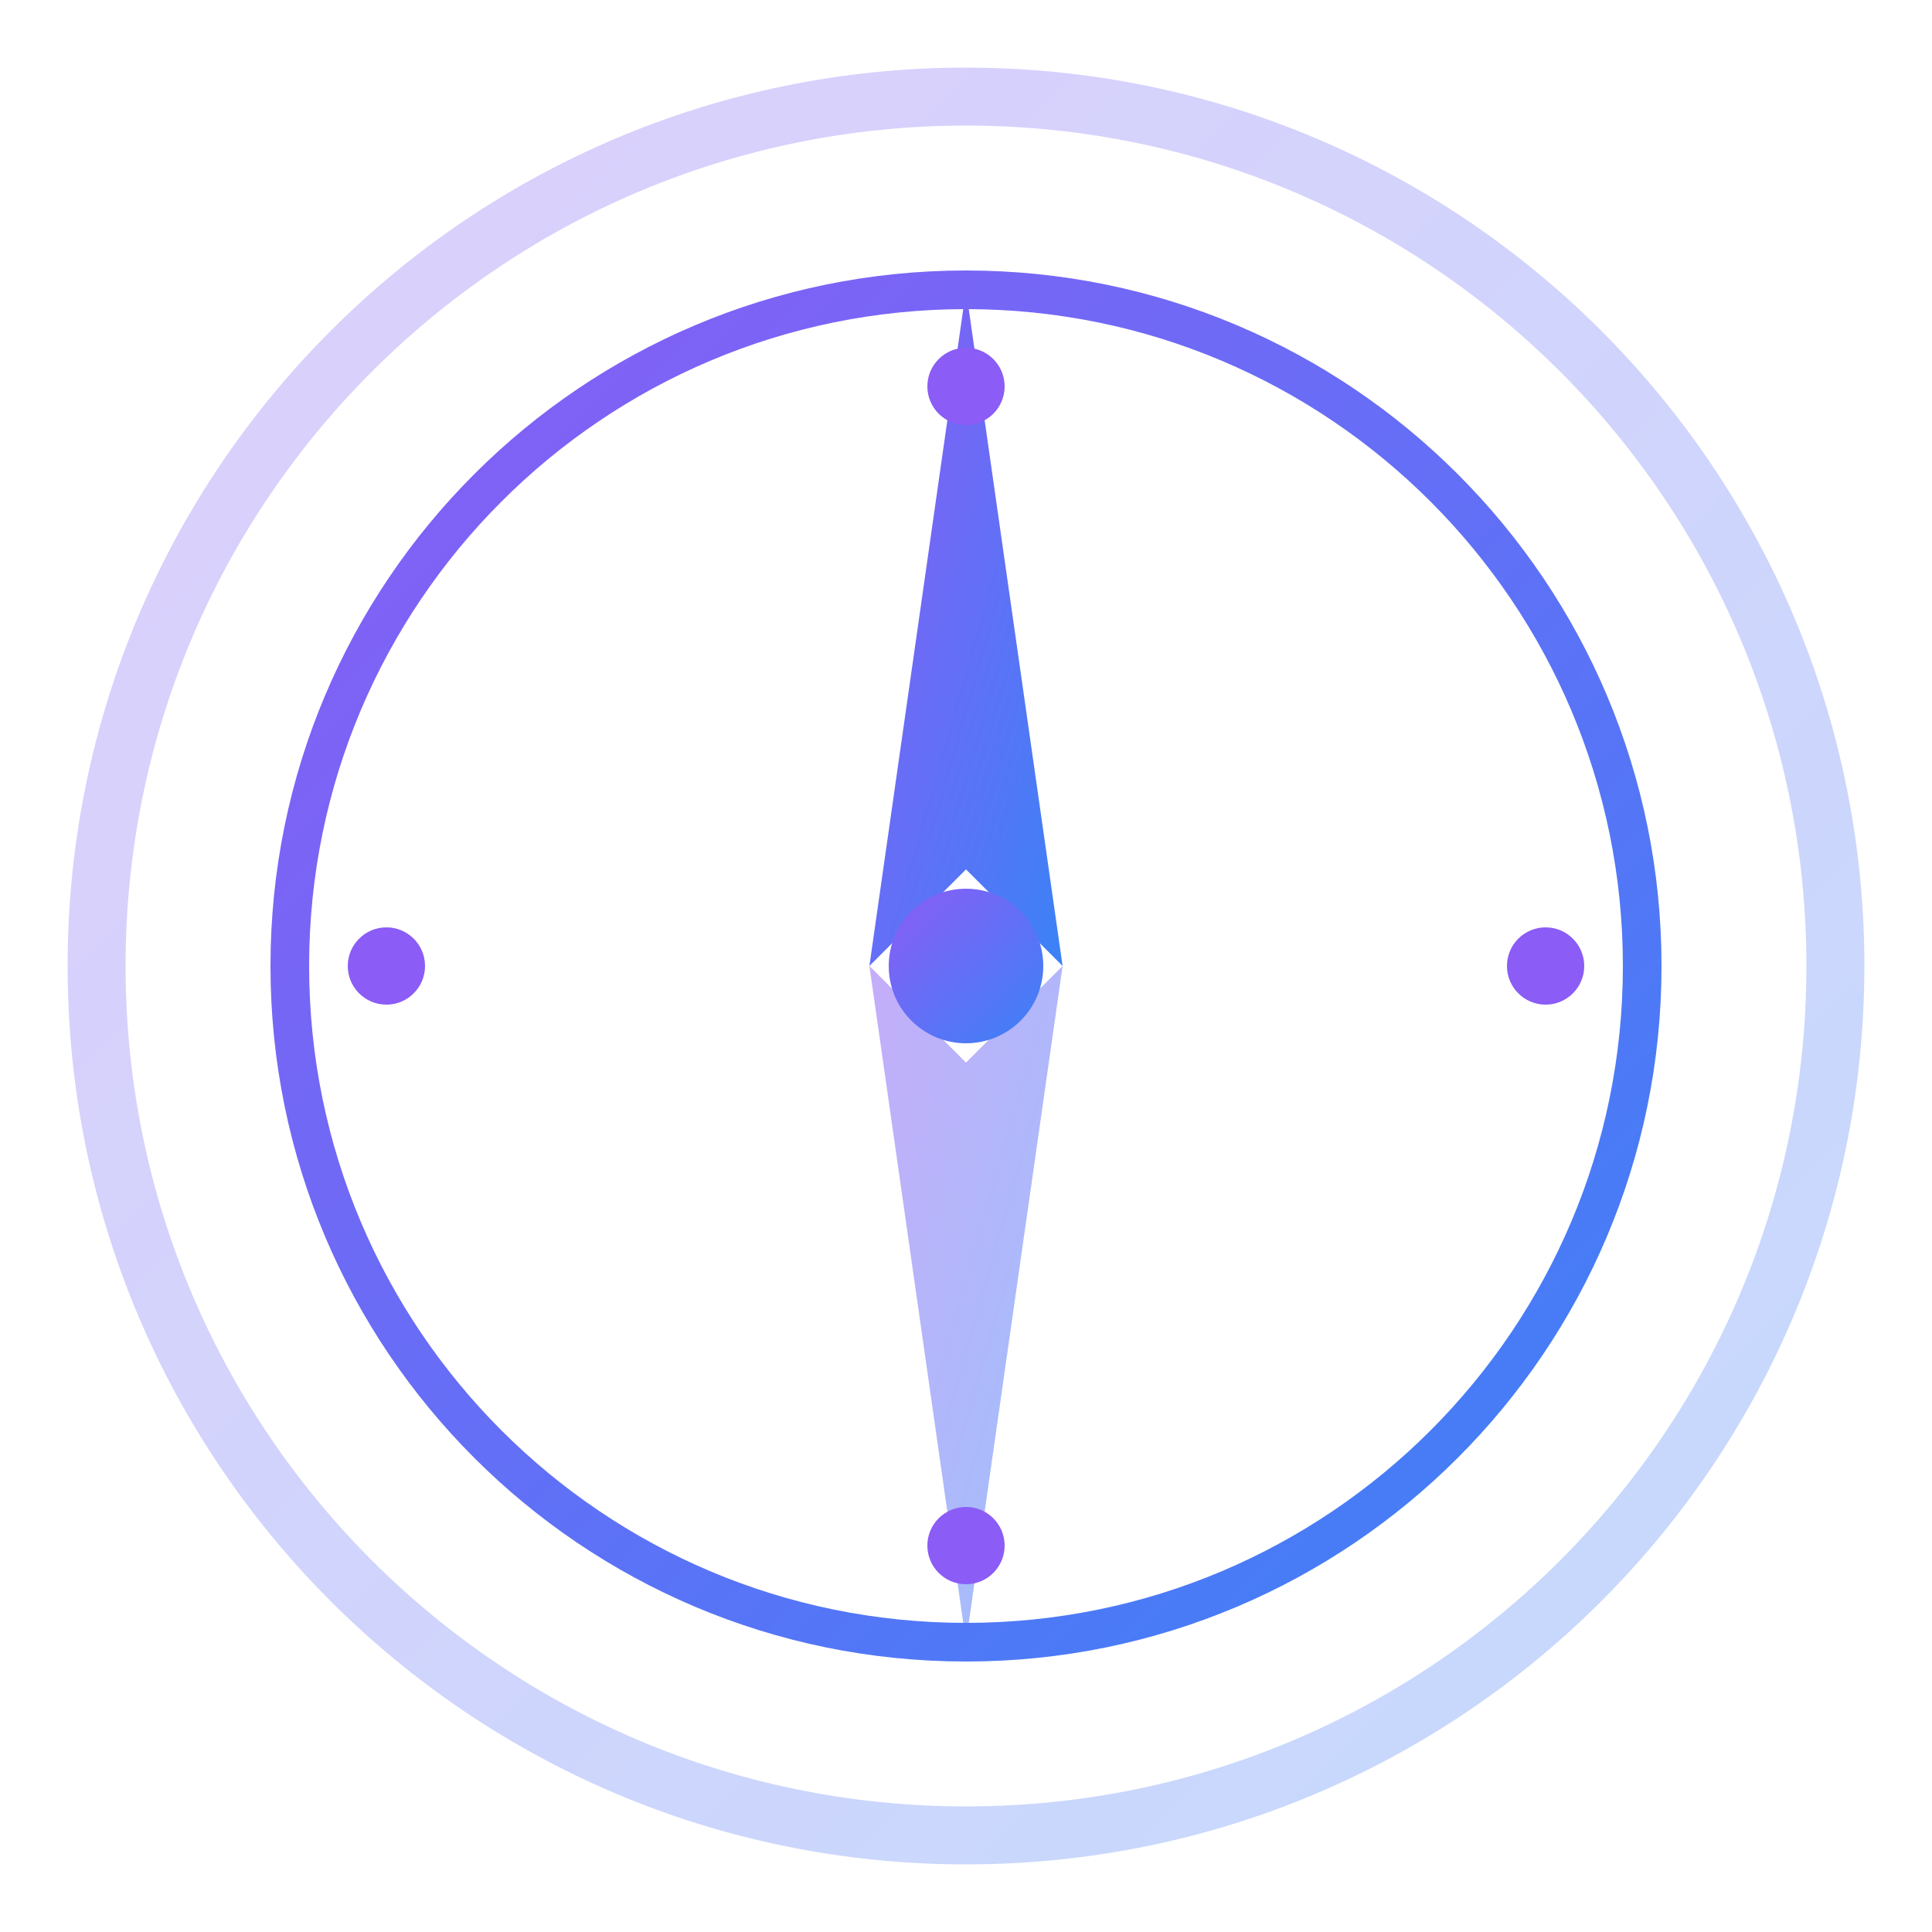
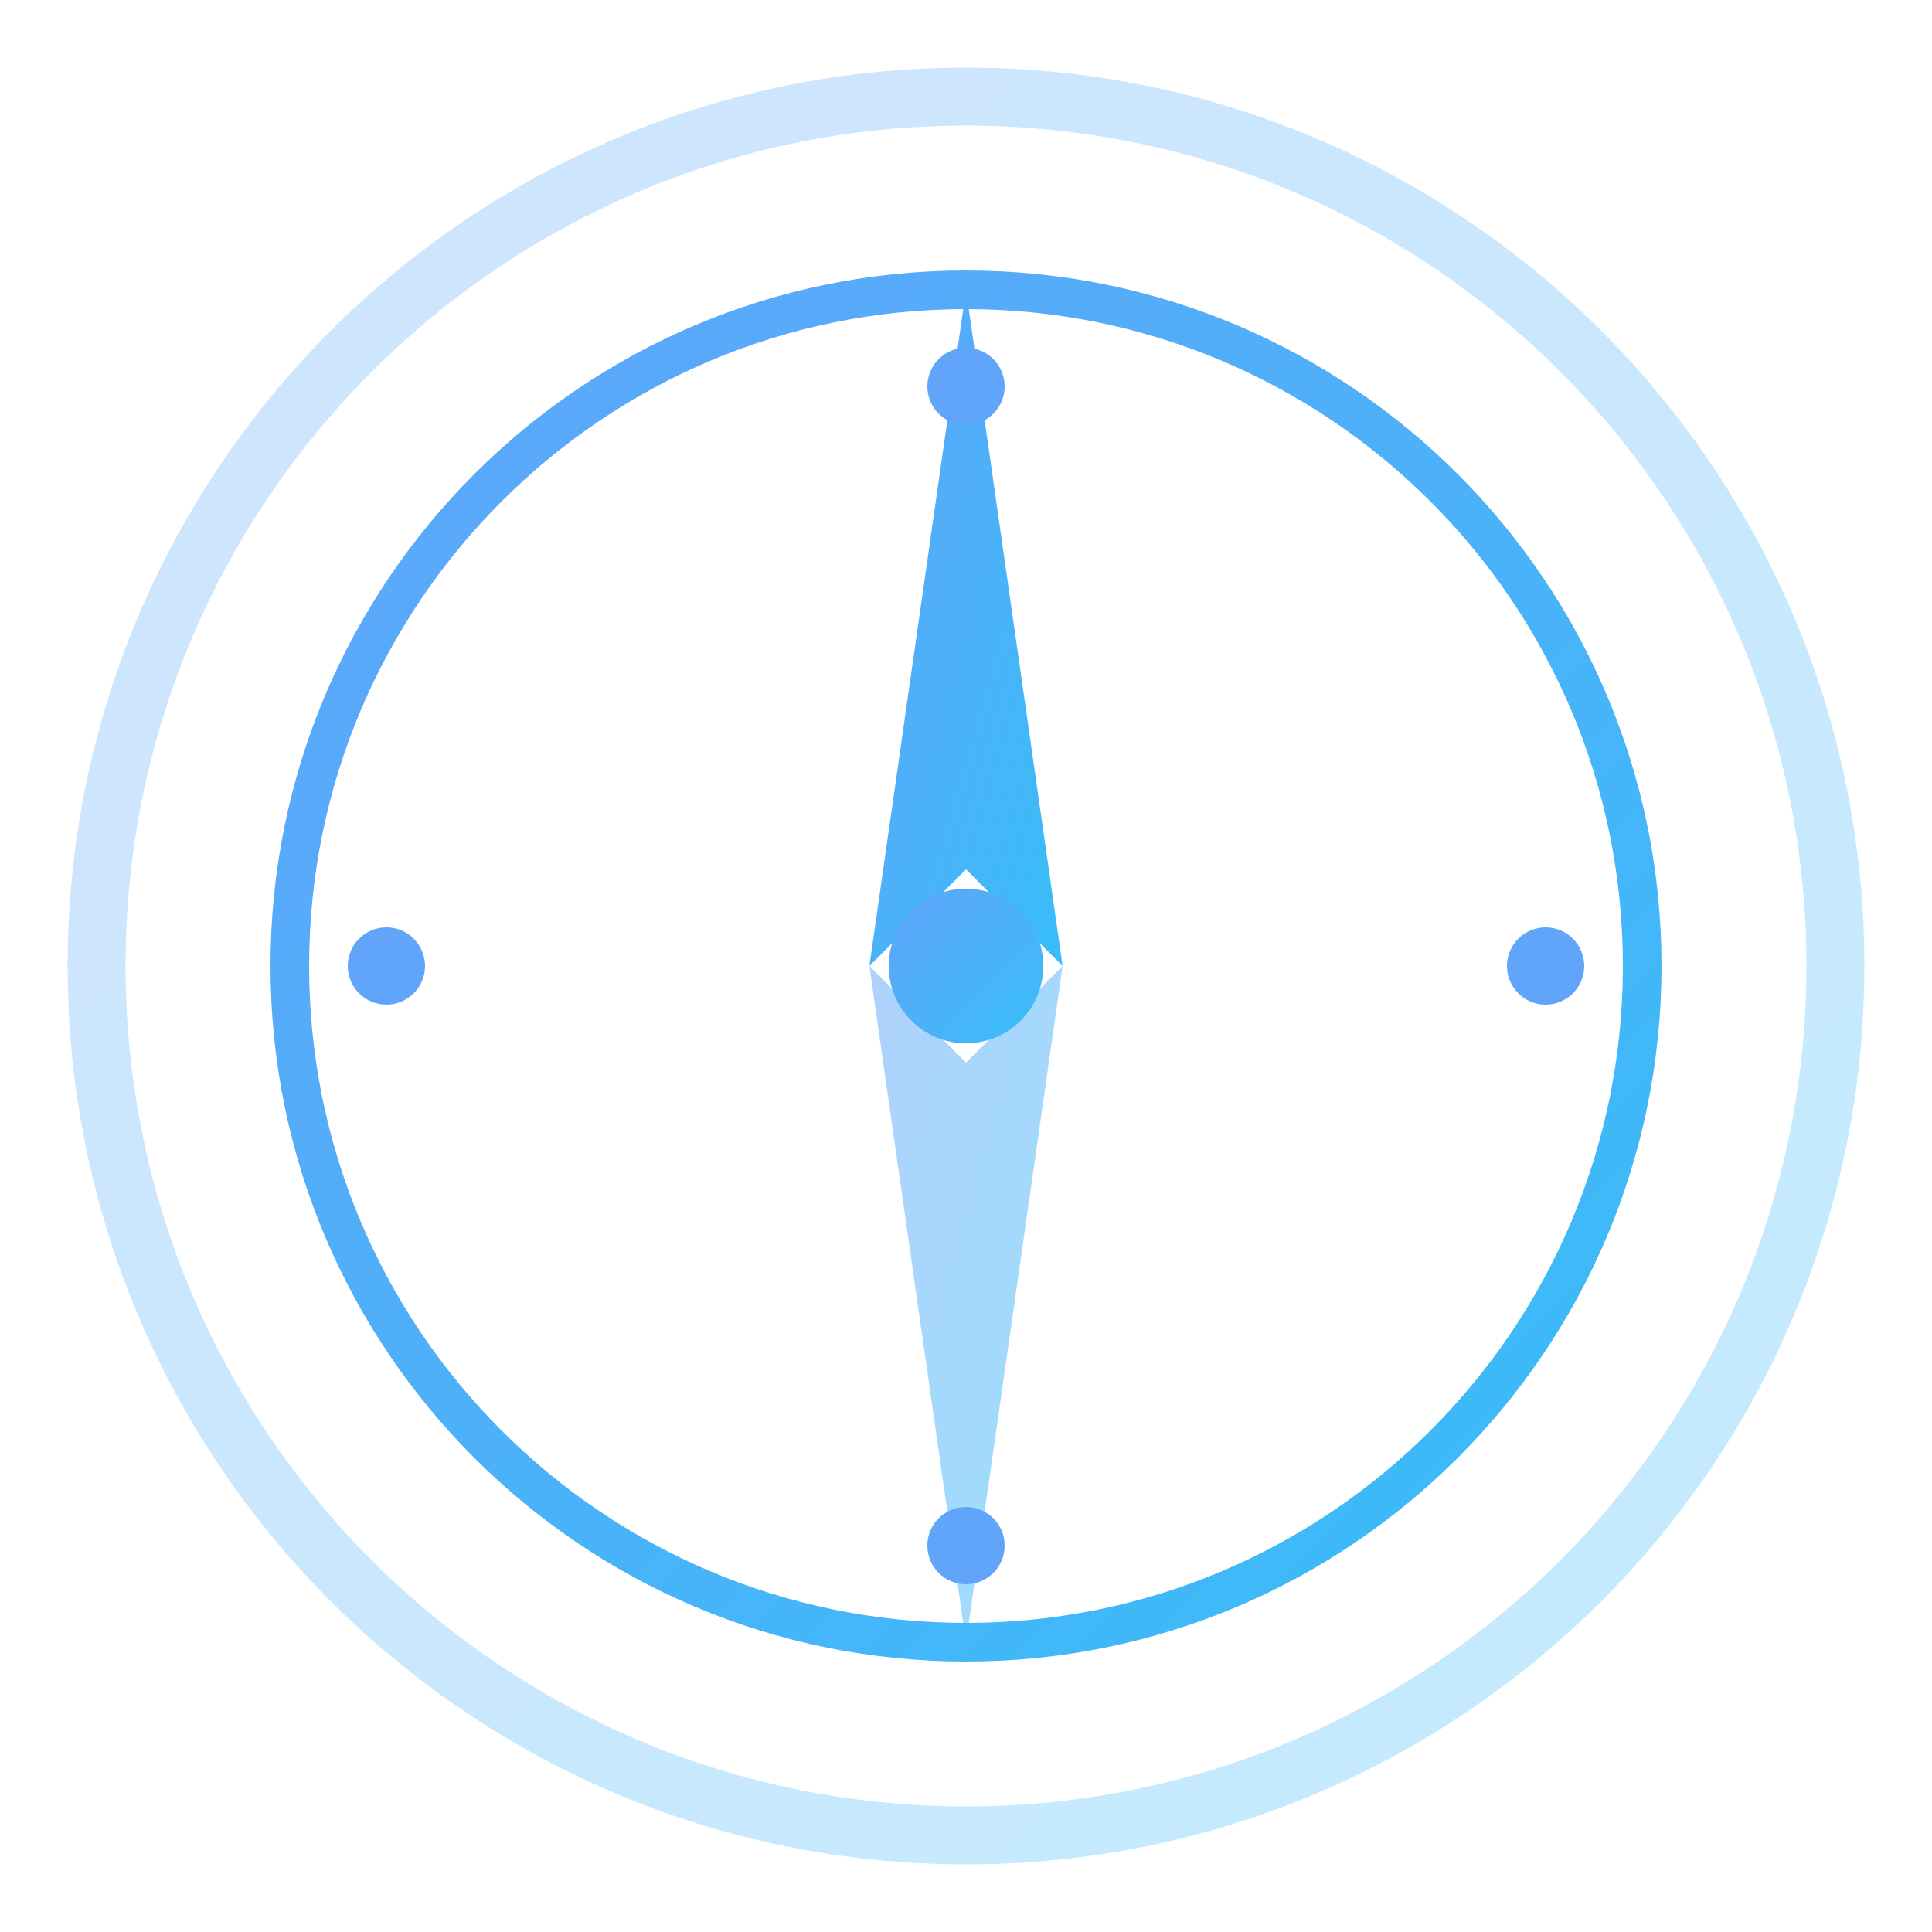
<svg xmlns="http://www.w3.org/2000/svg" viewBox="0 0 100 100" fill="none">
  <defs>
    <linearGradient id="compassGradient" x1="0%" y1="0%" x2="100%" y2="100%">
-       <stop offset="0%" style="stop-color:#8B5CF6;stop-opacity:1" />
-       <stop offset="100%" style="stop-color:#3B82F6;stop-opacity:1" />
+       <stop offset="0%" style="stop-color:#60A5FA;stop-opacity:1" />
+       <stop offset="100%" style="stop-color:#38BDF8;stop-opacity:1" />
    </linearGradient>
  </defs>
  <circle cx="50" cy="50" r="45" stroke="url(#compassGradient)" stroke-width="3" fill="none" opacity="0.3" />
  <circle cx="50" cy="50" r="35" stroke="url(#compassGradient)" stroke-width="2" fill="none" />
  <path d="M 50 15 L 45 50 L 50 45 L 55 50 Z" fill="url(#compassGradient)" />
  <path d="M 50 85 L 45 50 L 50 55 L 55 50 Z" fill="url(#compassGradient)" opacity="0.5" />
  <circle cx="50" cy="50" r="4" fill="url(#compassGradient)" />
-   <circle cx="50" cy="20" r="2" fill="#8B5CF6" />
-   <circle cx="80" cy="50" r="2" fill="#8B5CF6" />
-   <circle cx="50" cy="80" r="2" fill="#8B5CF6" />
-   <circle cx="20" cy="50" r="2" fill="#8B5CF6" />
+   <circle cx="50" cy="20" r="2" fill="#60A5FA" />
+   <circle cx="80" cy="50" r="2" fill="#60A5FA" />
+   <circle cx="50" cy="80" r="2" fill="#60A5FA" />
+   <circle cx="20" cy="50" r="2" fill="#60A5FA" />
</svg>
